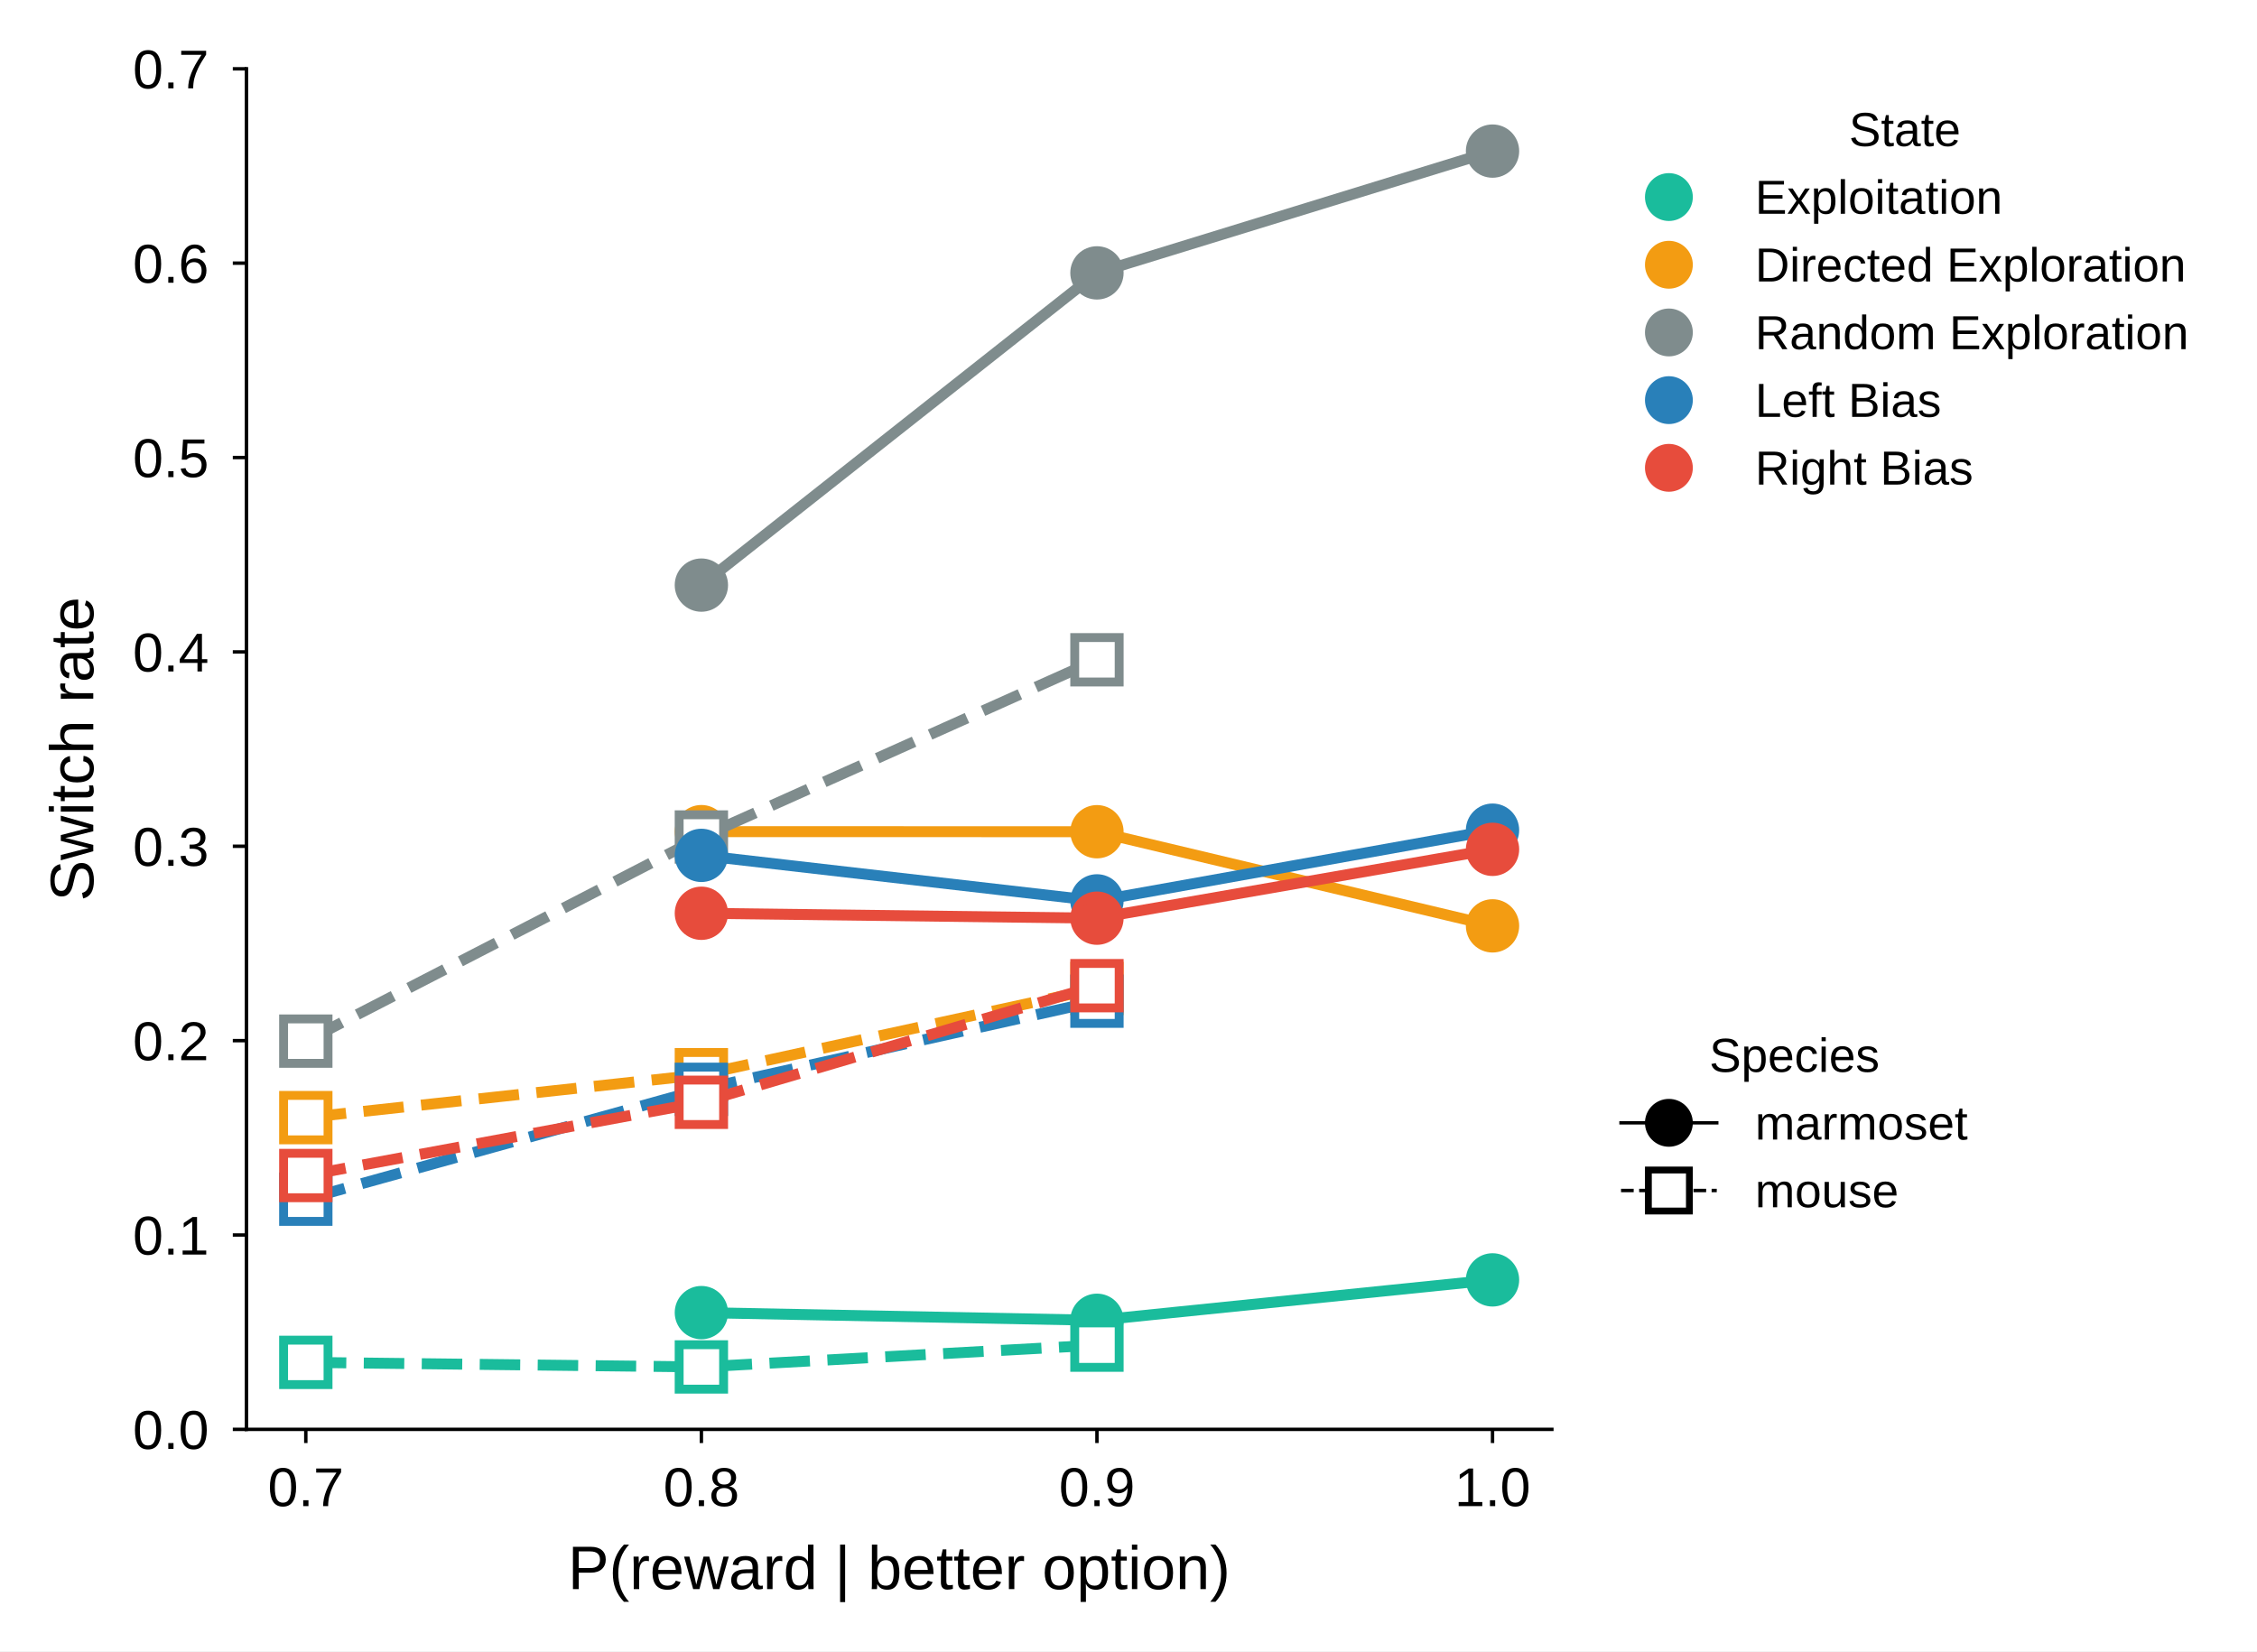
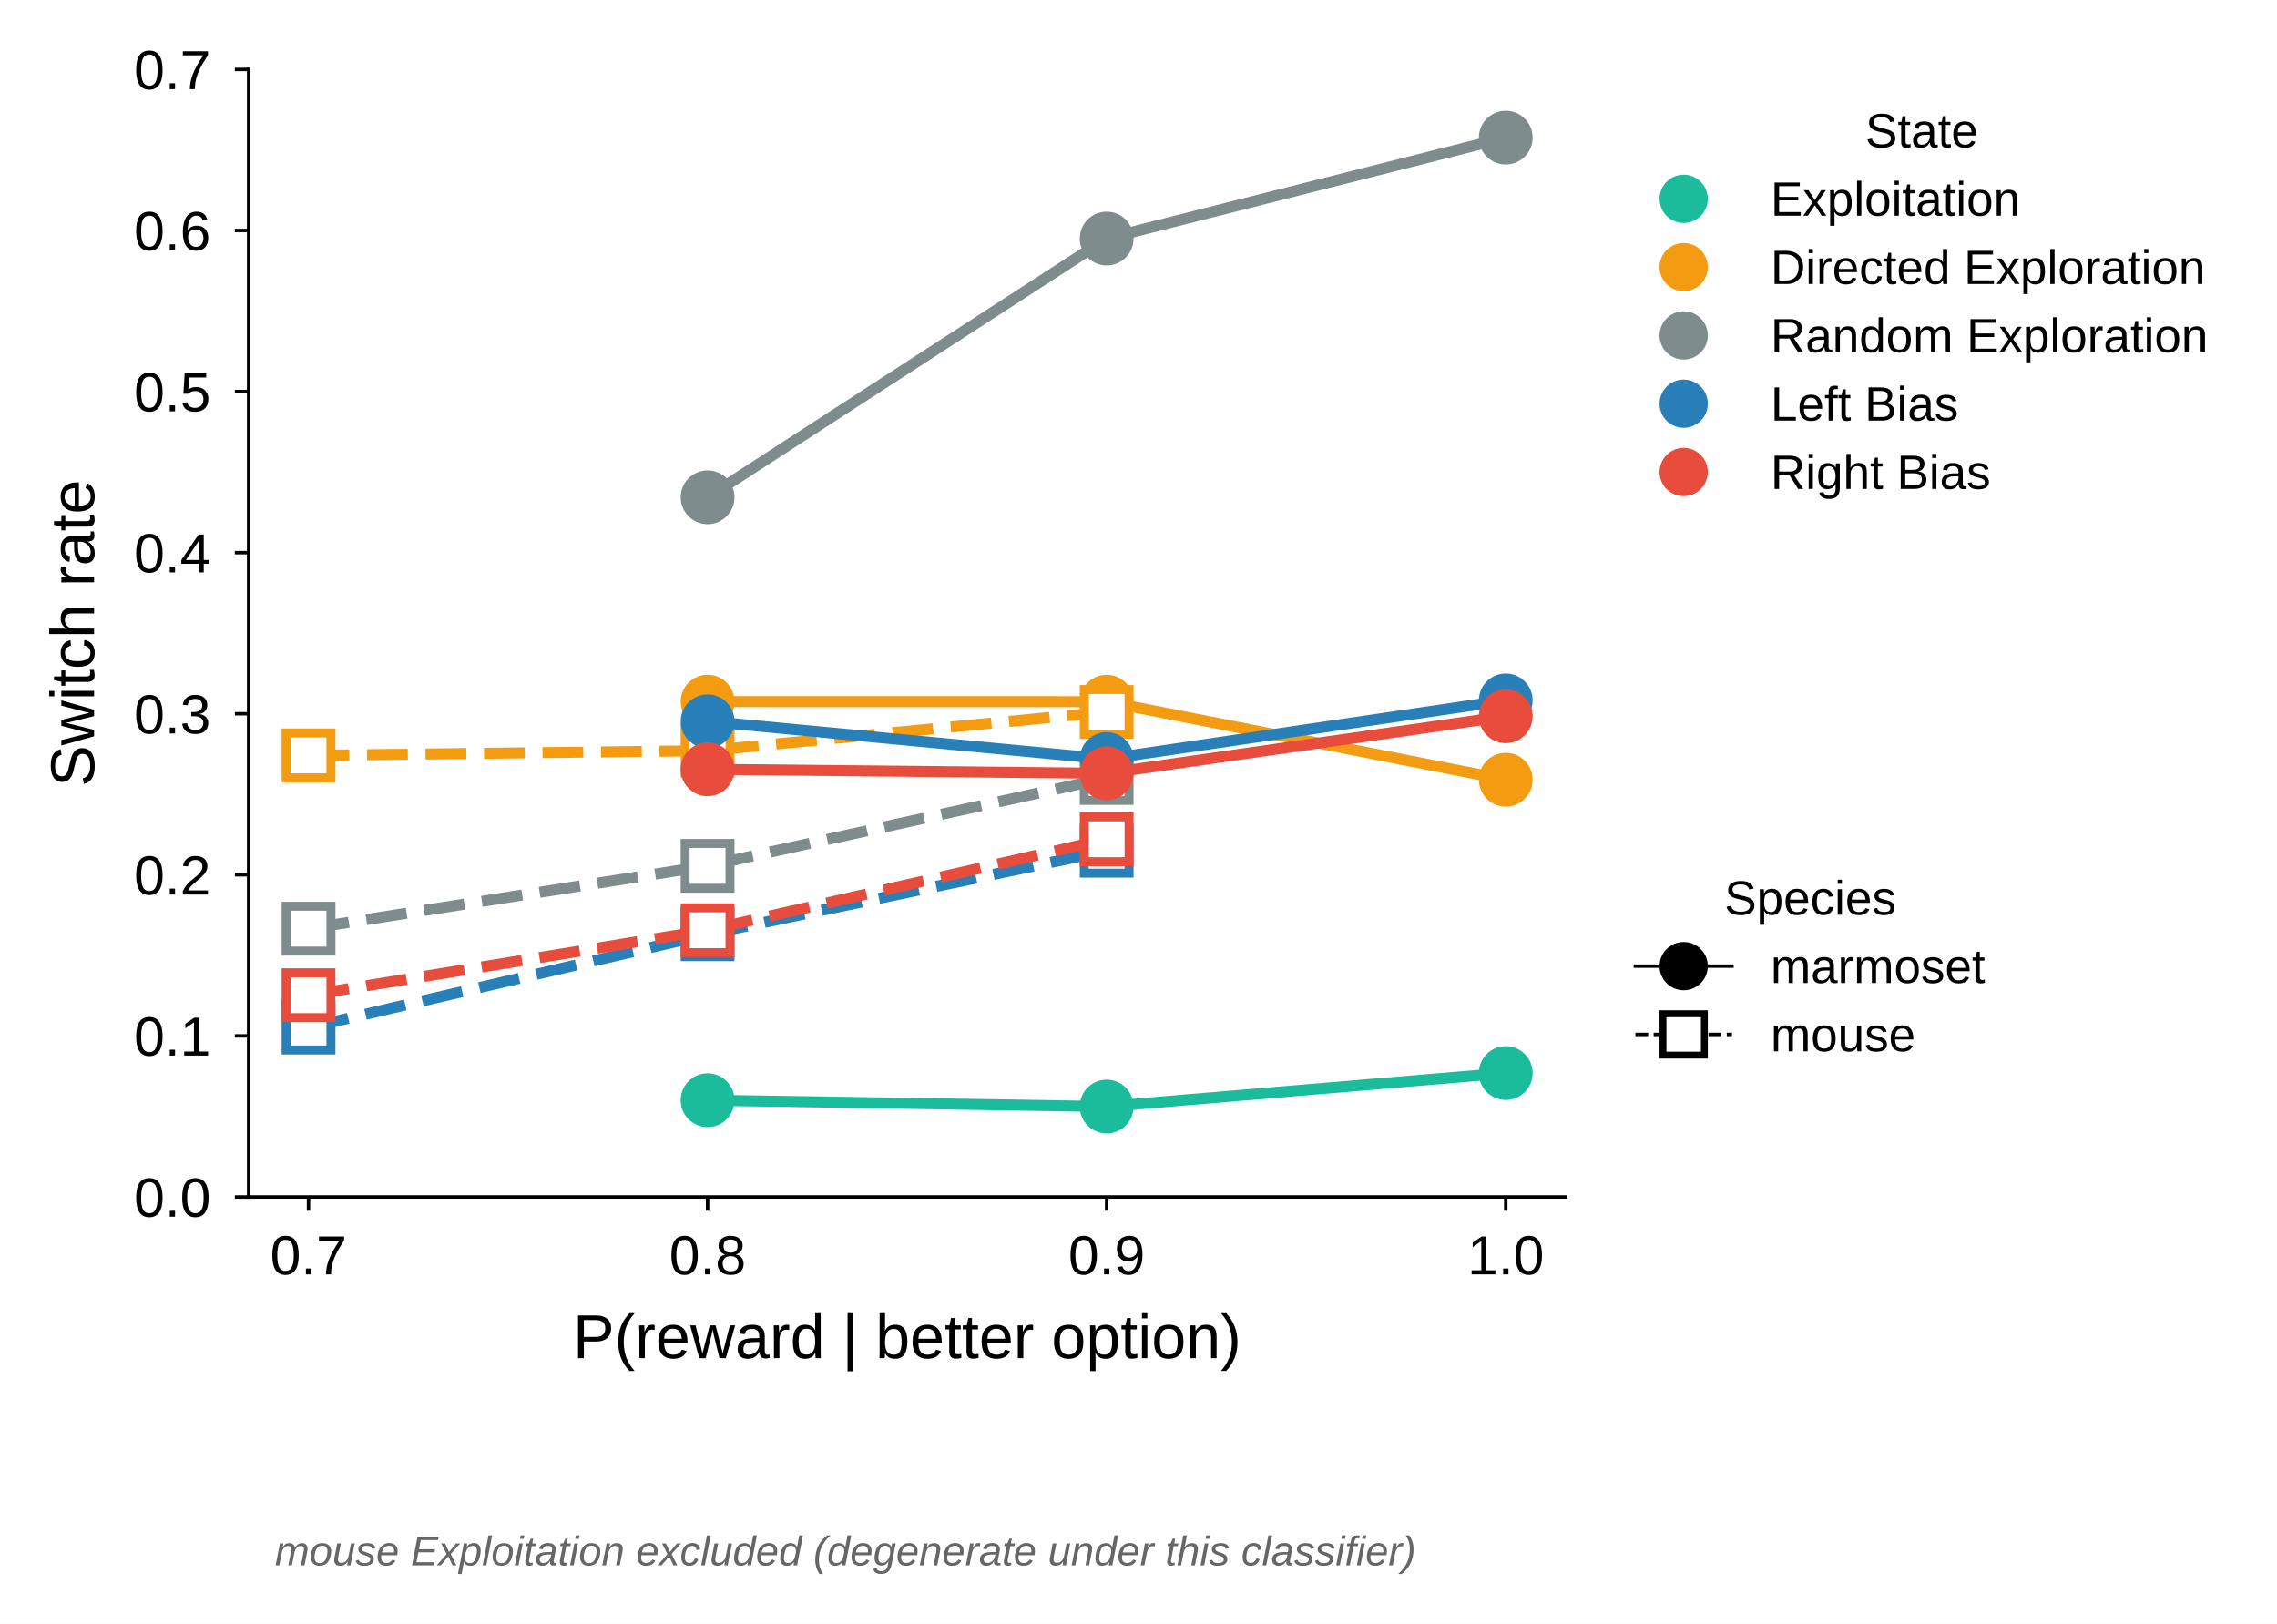
- <svg xmlns="http://www.w3.org/2000/svg" xmlns:xlink="http://www.w3.org/1999/xlink" width="330.122pt" height="241.544pt" viewBox="0 0 330.122 241.544" version="1.1">
+ <svg xmlns="http://www.w3.org/2000/svg" xmlns:xlink="http://www.w3.org/1999/xlink" width="330.122pt" height="235.401pt" viewBox="0 0 330.122 235.401" version="1.1">
  <defs>
    <style type="text/css">*{stroke-linejoin: round; stroke-linecap: butt}</style>
  </defs>
  <g id="figure_1">
    <g id="patch_1">
-       <path d="M 0 241.544  L 330.122 241.544  L 330.122 0  L 0 0  z " style="fill: #ffffff" />
+       <path d="M 0 235.401  L 330.122 235.401  L 330.122 0  L 0 0  z " style="fill: #ffffff" />
    </g>
    <g id="axes_1">
      <g id="patch_2">
-         <path d="M 36.051 209.082  L 226.984 209.082  L 226.984 10.063  L 36.051 10.063  z " style="fill: #ffffff" />
+         <path d="M 36.051 173.531  L 226.984 173.531  L 226.984 10.063  L 36.051 10.063  z " style="fill: #ffffff" />
      </g>
      <g id="matplotlib.axis_1">
        <g id="xtick_1">
          <g id="line2d_1">
            <defs>
-               <path id="m3cf1f646ab" d="M 0 0  L 0 2  " style="stroke: #000000; stroke-width: 0.5" />
+               <path id="m7b7a04a8d4" d="M 0 0  L 0 2  " style="stroke: #000000; stroke-width: 0.5" />
            </defs>
            <g>
-               <use xlink:href="#m3cf1f646ab" x="44.73" y="209.082" style="stroke: #000000; stroke-width: 0.5" />
+               <use xlink:href="#m7b7a04a8d4" x="44.73" y="173.531" style="stroke: #000000; stroke-width: 0.5" />
            </g>
          </g>
          <g id="text_1">
-             <text style="font-size: 8px; font-family: 'Arial'; text-anchor: middle" x="44.73" y="220.308" transform="rotate(-0 44.72955 220.3081)">0.7</text>
+             <text style="font-size: 8px; font-family: 'Arial'; text-anchor: middle" x="44.73" y="184.757" transform="rotate(-0 44.72955 184.7568)">0.7</text>
          </g>
        </g>
        <g id="xtick_2">
          <g id="line2d_2">
            <g>
-               <use xlink:href="#m3cf1f646ab" x="102.588" y="209.082" style="stroke: #000000; stroke-width: 0.5" />
+               <use xlink:href="#m7b7a04a8d4" x="102.588" y="173.531" style="stroke: #000000; stroke-width: 0.5" />
            </g>
          </g>
          <g id="text_2">
-             <text style="font-size: 8px; font-family: 'Arial'; text-anchor: middle" x="102.588" y="220.308" transform="rotate(-0 102.588 220.3081)">0.8</text>
+             <text style="font-size: 8px; font-family: 'Arial'; text-anchor: middle" x="102.588" y="184.757" transform="rotate(-0 102.588 184.7568)">0.8</text>
          </g>
        </g>
        <g id="xtick_3">
          <g id="line2d_3">
            <g>
-               <use xlink:href="#m3cf1f646ab" x="160.446" y="209.082" style="stroke: #000000; stroke-width: 0.5" />
+               <use xlink:href="#m7b7a04a8d4" x="160.446" y="173.531" style="stroke: #000000; stroke-width: 0.5" />
            </g>
          </g>
          <g id="text_3">
-             <text style="font-size: 8px; font-family: 'Arial'; text-anchor: middle" x="160.446" y="220.308" transform="rotate(-0 160.4464 220.3081)">0.9</text>
+             <text style="font-size: 8px; font-family: 'Arial'; text-anchor: middle" x="160.446" y="184.757" transform="rotate(-0 160.4464 184.7568)">0.9</text>
          </g>
        </g>
        <g id="xtick_4">
          <g id="line2d_4">
            <g>
-               <use xlink:href="#m3cf1f646ab" x="218.305" y="209.082" style="stroke: #000000; stroke-width: 0.5" />
+               <use xlink:href="#m7b7a04a8d4" x="218.305" y="173.531" style="stroke: #000000; stroke-width: 0.5" />
            </g>
          </g>
          <g id="text_4">
-             <text style="font-size: 8px; font-family: 'Arial'; text-anchor: middle" x="218.305" y="220.308" transform="rotate(-0 218.3048 220.3081)">1.0</text>
+             <text style="font-size: 8px; font-family: 'Arial'; text-anchor: middle" x="218.305" y="184.757" transform="rotate(-0 218.3048 184.7568)">1.0</text>
          </g>
        </g>
        <g id="text_5">
-           <text style="font-size: 9px; font-family: 'Arial'; text-anchor: middle" x="131.517" y="232.45" transform="rotate(-0 131.5172 232.4498)">P(reward | better option)</text>
+           <text style="font-size: 9px; font-family: 'Arial'; text-anchor: middle" x="131.517" y="196.899" transform="rotate(-0 131.5172 196.8985)">P(reward | better option)</text>
        </g>
      </g>
      <g id="matplotlib.axis_2">
        <g id="ytick_1">
          <g id="line2d_5">
            <defs>
-               <path id="m95fa594041" d="M 0 0  L -2 0  " style="stroke: #000000; stroke-width: 0.5" />
+               <path id="me639c3b22a" d="M 0 0  L -2 0  " style="stroke: #000000; stroke-width: 0.5" />
            </defs>
            <g>
-               <use xlink:href="#m95fa594041" x="36.051" y="209.082" style="stroke: #000000; stroke-width: 0.5" />
+               <use xlink:href="#me639c3b22a" x="36.051" y="173.531" style="stroke: #000000; stroke-width: 0.5" />
            </g>
          </g>
          <g id="text_6">
-             <text style="font-size: 8px; font-family: 'Arial'; text-anchor: end" x="30.551" y="211.945" transform="rotate(-0 30.55078 211.945)">0.0</text>
+             <text style="font-size: 8px; font-family: 'Arial'; text-anchor: end" x="30.551" y="176.394" transform="rotate(-0 30.55078 176.3937)">0.0</text>
          </g>
        </g>
        <g id="ytick_2">
          <g id="line2d_6">
            <g>
-               <use xlink:href="#m95fa594041" x="36.051" y="180.651" style="stroke: #000000; stroke-width: 0.5" />
+               <use xlink:href="#me639c3b22a" x="36.051" y="150.178" style="stroke: #000000; stroke-width: 0.5" />
            </g>
          </g>
          <g id="text_7">
-             <text style="font-size: 8px; font-family: 'Arial'; text-anchor: end" x="30.551" y="183.514" transform="rotate(-0 30.55078 183.5137)">0.1</text>
+             <text style="font-size: 8px; font-family: 'Arial'; text-anchor: end" x="30.551" y="153.041" transform="rotate(-0 30.55078 153.0412)">0.1</text>
          </g>
        </g>
        <g id="ytick_3">
          <g id="line2d_7">
            <g>
-               <use xlink:href="#m95fa594041" x="36.051" y="152.219" style="stroke: #000000; stroke-width: 0.5" />
+               <use xlink:href="#me639c3b22a" x="36.051" y="126.826" style="stroke: #000000; stroke-width: 0.5" />
            </g>
          </g>
          <g id="text_8">
-             <text style="font-size: 8px; font-family: 'Arial'; text-anchor: end" x="30.551" y="155.083" transform="rotate(-0 30.55078 155.0825)">0.2</text>
+             <text style="font-size: 8px; font-family: 'Arial'; text-anchor: end" x="30.551" y="129.689" transform="rotate(-0 30.55078 129.6887)">0.2</text>
          </g>
        </g>
        <g id="ytick_4">
          <g id="line2d_8">
            <g>
-               <use xlink:href="#m95fa594041" x="36.051" y="123.788" style="stroke: #000000; stroke-width: 0.5" />
+               <use xlink:href="#me639c3b22a" x="36.051" y="103.473" style="stroke: #000000; stroke-width: 0.5" />
            </g>
          </g>
          <g id="text_9">
-             <text style="font-size: 8px; font-family: 'Arial'; text-anchor: end" x="30.551" y="126.651" transform="rotate(-0 30.55078 126.6513)">0.3</text>
+             <text style="font-size: 8px; font-family: 'Arial'; text-anchor: end" x="30.551" y="106.336" transform="rotate(-0 30.55078 106.3362)">0.3</text>
          </g>
        </g>
        <g id="ytick_5">
          <g id="line2d_9">
            <g>
-               <use xlink:href="#m95fa594041" x="36.051" y="95.357" style="stroke: #000000; stroke-width: 0.5" />
+               <use xlink:href="#me639c3b22a" x="36.051" y="80.121" style="stroke: #000000; stroke-width: 0.5" />
            </g>
          </g>
          <g id="text_10">
-             <text style="font-size: 8px; font-family: 'Arial'; text-anchor: end" x="30.551" y="98.22" transform="rotate(-0 30.55078 98.22)">0.4</text>
+             <text style="font-size: 8px; font-family: 'Arial'; text-anchor: end" x="30.551" y="82.984" transform="rotate(-0 30.55078 82.98373)">0.4</text>
          </g>
        </g>
        <g id="ytick_6">
          <g id="line2d_10">
            <g>
-               <use xlink:href="#m95fa594041" x="36.051" y="66.926" style="stroke: #000000; stroke-width: 0.5" />
+               <use xlink:href="#me639c3b22a" x="36.051" y="56.768" style="stroke: #000000; stroke-width: 0.5" />
            </g>
          </g>
          <g id="text_11">
-             <text style="font-size: 8px; font-family: 'Arial'; text-anchor: end" x="30.551" y="69.789" transform="rotate(-0 30.55078 69.78875)">0.5</text>
+             <text style="font-size: 8px; font-family: 'Arial'; text-anchor: end" x="30.551" y="59.631" transform="rotate(-0 30.55078 59.63124)">0.5</text>
          </g>
        </g>
        <g id="ytick_7">
          <g id="line2d_11">
            <g>
-               <use xlink:href="#m95fa594041" x="36.051" y="38.494" style="stroke: #000000; stroke-width: 0.5" />
+               <use xlink:href="#me639c3b22a" x="36.051" y="33.416" style="stroke: #000000; stroke-width: 0.5" />
            </g>
          </g>
          <g id="text_12">
-             <text style="font-size: 8px; font-family: 'Arial'; text-anchor: end" x="30.551" y="41.358" transform="rotate(-0 30.55078 41.3575)">0.6</text>
+             <text style="font-size: 8px; font-family: 'Arial'; text-anchor: end" x="30.551" y="36.279" transform="rotate(-0 30.55078 36.27874)">0.6</text>
          </g>
        </g>
        <g id="ytick_8">
          <g id="line2d_12">
            <g>
-               <use xlink:href="#m95fa594041" x="36.051" y="10.063" style="stroke: #000000; stroke-width: 0.5" />
+               <use xlink:href="#me639c3b22a" x="36.051" y="10.063" style="stroke: #000000; stroke-width: 0.5" />
            </g>
          </g>
          <g id="text_13">
            <text style="font-size: 8px; font-family: 'Arial'; text-anchor: end" x="30.551" y="12.926" transform="rotate(-0 30.55078 12.92625)">0.7</text>
          </g>
        </g>
        <g id="text_14">
-           <text style="font-size: 9px; font-family: 'Arial'; text-anchor: middle" x="13.642" y="109.573" transform="rotate(-90 13.64203 109.5725)">Switch rate</text>
+           <text style="font-size: 9px; font-family: 'Arial'; text-anchor: middle" x="13.642" y="91.797" transform="rotate(-90 13.64203 91.79685)">Switch rate</text>
        </g>
      </g>
      <g id="patch_3">
-         <path d="M 36.051 209.082  L 36.051 10.063  " style="fill: none; stroke: #000000; stroke-width: 0.5; stroke-linejoin: miter; stroke-linecap: square" />
+         <path d="M 36.051 173.531  L 36.051 10.063  " style="fill: none; stroke: #000000; stroke-width: 0.5; stroke-linejoin: miter; stroke-linecap: square" />
      </g>
      <g id="patch_4">
-         <path d="M 36.051 209.082  L 226.984 209.082  " style="fill: none; stroke: #000000; stroke-width: 0.5; stroke-linejoin: miter; stroke-linecap: square" />
+         <path d="M 36.051 173.531  L 226.984 173.531  " style="fill: none; stroke: #000000; stroke-width: 0.5; stroke-linejoin: miter; stroke-linecap: square" />
+       </g>
+       <g id="text_15">
+         <text style="font-style: italic; font-size: 6px; font-family: 'Arial'; text-anchor: start; fill: #666666" x="39.869" y="226.939" transform="rotate(-0 39.86944 226.9386)">mouse Exploitation excluded (degenerate under this classifier)</text>
      </g>
      <g id="line2d_13">
-         <path d="M 102.588 192.004  L 160.446 193.127  L 218.305 187.217  " clip-path="url(#p0e032b29bf)" style="fill: none; stroke: #1abc9c; stroke-width: 1.6; stroke-linecap: square" />
-         <defs>
-           <path id="m1b1aa2a35a" d="M 0 3.25  C 0.862 3.25 1.689 2.908 2.298 2.298  C 2.908 1.689 3.25 0.862 3.25 0  C 3.25 -0.862 2.908 -1.689 2.298 -2.298  C 1.689 -2.908 0.862 -3.25 0 -3.25  C -0.862 -3.25 -1.689 -2.908 -2.298 -2.298  C -2.908 -1.689 -3.25 -0.862 -3.25 0  C -3.25 0.862 -2.908 1.689 -2.298 2.298  C -1.689 2.908 -0.862 3.25 0 3.25  z " style="stroke: #1abc9c; stroke-width: 1.3" />
-         </defs>
-         <g clip-path="url(#p0e032b29bf)">
-           <use xlink:href="#m1b1aa2a35a" x="102.588" y="192.004" style="fill: #1abc9c; stroke: #1abc9c; stroke-width: 1.3" />
-           <use xlink:href="#m1b1aa2a35a" x="160.446" y="193.127" style="fill: #1abc9c; stroke: #1abc9c; stroke-width: 1.3" />
-           <use xlink:href="#m1b1aa2a35a" x="218.305" y="187.217" style="fill: #1abc9c; stroke: #1abc9c; stroke-width: 1.3" />
+         <path d="M 102.588 159.504  L 160.446 160.426  L 218.305 155.571  " clip-path="url(#p02886e6239)" style="fill: none; stroke: #1abc9c; stroke-width: 1.6; stroke-linecap: square" />
+         <defs>
+           <path id="mbe6e2f73cc" d="M 0 3.25  C 0.862 3.25 1.689 2.908 2.298 2.298  C 2.908 1.689 3.25 0.862 3.25 0  C 3.25 -0.862 2.908 -1.689 2.298 -2.298  C 1.689 -2.908 0.862 -3.25 0 -3.25  C -0.862 -3.25 -1.689 -2.908 -2.298 -2.298  C -2.908 -1.689 -3.25 -0.862 -3.25 0  C -3.25 0.862 -2.908 1.689 -2.298 2.298  C -1.689 2.908 -0.862 3.25 0 3.25  z " style="stroke: #1abc9c; stroke-width: 1.3" />
+         </defs>
+         <g clip-path="url(#p02886e6239)">
+           <use xlink:href="#mbe6e2f73cc" x="102.588" y="159.504" style="fill: #1abc9c; stroke: #1abc9c; stroke-width: 1.3" />
+           <use xlink:href="#mbe6e2f73cc" x="160.446" y="160.426" style="fill: #1abc9c; stroke: #1abc9c; stroke-width: 1.3" />
+           <use xlink:href="#mbe6e2f73cc" x="218.305" y="155.571" style="fill: #1abc9c; stroke: #1abc9c; stroke-width: 1.3" />
        </g>
      </g>
      <g id="line2d_14">
-         <path d="M 44.73 199.284  L 102.588 199.95  L 160.446 196.762  " clip-path="url(#p0e032b29bf)" style="fill: none; stroke-dasharray: 5.92,2.56; stroke-dashoffset: 0; stroke: #1abc9c; stroke-width: 1.6" />
-         <defs>
-           <path id="mcd39d51c5b" d="M -3.25 3.25  L 3.25 3.25  L 3.25 -3.25  L -3.25 -3.25  z " style="stroke: #1abc9c; stroke-width: 1.3; stroke-linejoin: miter" />
-         </defs>
-         <g clip-path="url(#p0e032b29bf)">
-           <use xlink:href="#mcd39d51c5b" x="44.73" y="199.284" style="fill: #ffffff; stroke: #1abc9c; stroke-width: 1.3; stroke-linejoin: miter" />
-           <use xlink:href="#mcd39d51c5b" x="102.588" y="199.95" style="fill: #ffffff; stroke: #1abc9c; stroke-width: 1.3; stroke-linejoin: miter" />
-           <use xlink:href="#mcd39d51c5b" x="160.446" y="196.762" style="fill: #ffffff; stroke: #1abc9c; stroke-width: 1.3; stroke-linejoin: miter" />
+         <path d="M 102.588 101.717  L 160.446 101.726  L 218.305 113.038  " clip-path="url(#p02886e6239)" style="fill: none; stroke: #f39c12; stroke-width: 1.6; stroke-linecap: square" />
+         <defs>
+           <path id="m64d2a06048" d="M 0 3.25  C 0.862 3.25 1.689 2.908 2.298 2.298  C 2.908 1.689 3.25 0.862 3.25 0  C 3.25 -0.862 2.908 -1.689 2.298 -2.298  C 1.689 -2.908 0.862 -3.25 0 -3.25  C -0.862 -3.25 -1.689 -2.908 -2.298 -2.298  C -2.908 -1.689 -3.25 -0.862 -3.25 0  C -3.25 0.862 -2.908 1.689 -2.298 2.298  C -1.689 2.908 -0.862 3.25 0 3.25  z " style="stroke: #f39c12; stroke-width: 1.3" />
+         </defs>
+         <g clip-path="url(#p02886e6239)">
+           <use xlink:href="#m64d2a06048" x="102.588" y="101.717" style="fill: #f39c12; stroke: #f39c12; stroke-width: 1.3" />
+           <use xlink:href="#m64d2a06048" x="160.446" y="101.726" style="fill: #f39c12; stroke: #f39c12; stroke-width: 1.3" />
+           <use xlink:href="#m64d2a06048" x="218.305" y="113.038" style="fill: #f39c12; stroke: #f39c12; stroke-width: 1.3" />
        </g>
      </g>
      <g id="line2d_15">
-         <path d="M 102.588 121.65  L 160.446 121.661  L 218.305 135.433  " clip-path="url(#p0e032b29bf)" style="fill: none; stroke: #f39c12; stroke-width: 1.6; stroke-linecap: square" />
-         <defs>
-           <path id="mecc94b6cb2" d="M 0 3.25  C 0.862 3.25 1.689 2.908 2.298 2.298  C 2.908 1.689 3.25 0.862 3.25 0  C 3.25 -0.862 2.908 -1.689 2.298 -2.298  C 1.689 -2.908 0.862 -3.25 0 -3.25  C -0.862 -3.25 -1.689 -2.908 -2.298 -2.298  C -2.908 -1.689 -3.25 -0.862 -3.25 0  C -3.25 0.862 -2.908 1.689 -2.298 2.298  C -1.689 2.908 -0.862 3.25 0 3.25  z " style="stroke: #f39c12; stroke-width: 1.3" />
-         </defs>
-         <g clip-path="url(#p0e032b29bf)">
-           <use xlink:href="#mecc94b6cb2" x="102.588" y="121.65" style="fill: #f39c12; stroke: #f39c12; stroke-width: 1.3" />
-           <use xlink:href="#mecc94b6cb2" x="160.446" y="121.661" style="fill: #f39c12; stroke: #f39c12; stroke-width: 1.3" />
-           <use xlink:href="#mecc94b6cb2" x="218.305" y="135.433" style="fill: #f39c12; stroke: #f39c12; stroke-width: 1.3" />
+         <path d="M 44.73 109.517  L 102.588 108.826  L 160.446 103.21  " clip-path="url(#p02886e6239)" style="fill: none; stroke-dasharray: 5.92,2.56; stroke-dashoffset: 0; stroke: #f39c12; stroke-width: 1.6" />
+         <defs>
+           <path id="m06cd4fc334" d="M -3.25 3.25  L 3.25 3.25  L 3.25 -3.25  L -3.25 -3.25  z " style="stroke: #f39c12; stroke-width: 1.3; stroke-linejoin: miter" />
+         </defs>
+         <g clip-path="url(#p02886e6239)">
+           <use xlink:href="#m06cd4fc334" x="44.73" y="109.517" style="fill: #ffffff; stroke: #f39c12; stroke-width: 1.3; stroke-linejoin: miter" />
+           <use xlink:href="#m06cd4fc334" x="102.588" y="108.826" style="fill: #ffffff; stroke: #f39c12; stroke-width: 1.3; stroke-linejoin: miter" />
+           <use xlink:href="#m06cd4fc334" x="160.446" y="103.21" style="fill: #ffffff; stroke: #f39c12; stroke-width: 1.3; stroke-linejoin: miter" />
        </g>
      </g>
      <g id="line2d_16">
-         <path d="M 44.73 163.482  L 102.588 157.205  L 160.446 144.59  " clip-path="url(#p0e032b29bf)" style="fill: none; stroke-dasharray: 5.92,2.56; stroke-dashoffset: 0; stroke: #f39c12; stroke-width: 1.6" />
-         <defs>
-           <path id="m69b9d7ed98" d="M -3.25 3.25  L 3.25 3.25  L 3.25 -3.25  L -3.25 -3.25  z " style="stroke: #f39c12; stroke-width: 1.3; stroke-linejoin: miter" />
-         </defs>
-         <g clip-path="url(#p0e032b29bf)">
-           <use xlink:href="#m69b9d7ed98" x="44.73" y="163.482" style="fill: #ffffff; stroke: #f39c12; stroke-width: 1.3; stroke-linejoin: miter" />
-           <use xlink:href="#m69b9d7ed98" x="102.588" y="157.205" style="fill: #ffffff; stroke: #f39c12; stroke-width: 1.3; stroke-linejoin: miter" />
-           <use xlink:href="#m69b9d7ed98" x="160.446" y="144.59" style="fill: #ffffff; stroke: #f39c12; stroke-width: 1.3; stroke-linejoin: miter" />
+         <path d="M 102.588 72.096  L 160.446 34.583  L 218.305 19.951  " clip-path="url(#p02886e6239)" style="fill: none; stroke: #7f8c8d; stroke-width: 1.6; stroke-linecap: square" />
+         <defs>
+           <path id="m99a4572c8d" d="M 0 3.25  C 0.862 3.25 1.689 2.908 2.298 2.298  C 2.908 1.689 3.25 0.862 3.25 0  C 3.25 -0.862 2.908 -1.689 2.298 -2.298  C 1.689 -2.908 0.862 -3.25 0 -3.25  C -0.862 -3.25 -1.689 -2.908 -2.298 -2.298  C -2.908 -1.689 -3.25 -0.862 -3.25 0  C -3.25 0.862 -2.908 1.689 -2.298 2.298  C -1.689 2.908 -0.862 3.25 0 3.25  z " style="stroke: #7f8c8d; stroke-width: 1.3" />
+         </defs>
+         <g clip-path="url(#p02886e6239)">
+           <use xlink:href="#m99a4572c8d" x="102.588" y="72.096" style="fill: #7f8c8d; stroke: #7f8c8d; stroke-width: 1.3" />
+           <use xlink:href="#m99a4572c8d" x="160.446" y="34.583" style="fill: #7f8c8d; stroke: #7f8c8d; stroke-width: 1.3" />
+           <use xlink:href="#m99a4572c8d" x="218.305" y="19.951" style="fill: #7f8c8d; stroke: #7f8c8d; stroke-width: 1.3" />
        </g>
      </g>
      <g id="line2d_17">
-         <path d="M 102.588 85.587  L 160.446 39.916  L 218.305 22.102  " clip-path="url(#p0e032b29bf)" style="fill: none; stroke: #7f8c8d; stroke-width: 1.6; stroke-linecap: square" />
-         <defs>
-           <path id="m8af2adf2af" d="M 0 3.25  C 0.862 3.25 1.689 2.908 2.298 2.298  C 2.908 1.689 3.25 0.862 3.25 0  C 3.25 -0.862 2.908 -1.689 2.298 -2.298  C 1.689 -2.908 0.862 -3.25 0 -3.25  C -0.862 -3.25 -1.689 -2.908 -2.298 -2.298  C -2.908 -1.689 -3.25 -0.862 -3.25 0  C -3.25 0.862 -2.908 1.689 -2.298 2.298  C -1.689 2.908 -0.862 3.25 0 3.25  z " style="stroke: #7f8c8d; stroke-width: 1.3" />
-         </defs>
-         <g clip-path="url(#p0e032b29bf)">
-           <use xlink:href="#m8af2adf2af" x="102.588" y="85.587" style="fill: #7f8c8d; stroke: #7f8c8d; stroke-width: 1.3" />
-           <use xlink:href="#m8af2adf2af" x="160.446" y="39.916" style="fill: #7f8c8d; stroke: #7f8c8d; stroke-width: 1.3" />
-           <use xlink:href="#m8af2adf2af" x="218.305" y="22.102" style="fill: #7f8c8d; stroke: #7f8c8d; stroke-width: 1.3" />
+         <path d="M 44.73 134.637  L 102.588 125.529  L 160.446 112.786  " clip-path="url(#p02886e6239)" style="fill: none; stroke-dasharray: 5.92,2.56; stroke-dashoffset: 0; stroke: #7f8c8d; stroke-width: 1.6" />
+         <defs>
+           <path id="mdd484d1cb3" d="M -3.25 3.25  L 3.25 3.25  L 3.25 -3.25  L -3.25 -3.25  z " style="stroke: #7f8c8d; stroke-width: 1.3; stroke-linejoin: miter" />
+         </defs>
+         <g clip-path="url(#p02886e6239)">
+           <use xlink:href="#mdd484d1cb3" x="44.73" y="134.637" style="fill: #ffffff; stroke: #7f8c8d; stroke-width: 1.3; stroke-linejoin: miter" />
+           <use xlink:href="#mdd484d1cb3" x="102.588" y="125.529" style="fill: #ffffff; stroke: #7f8c8d; stroke-width: 1.3; stroke-linejoin: miter" />
+           <use xlink:href="#mdd484d1cb3" x="160.446" y="112.786" style="fill: #ffffff; stroke: #7f8c8d; stroke-width: 1.3; stroke-linejoin: miter" />
        </g>
      </g>
      <g id="line2d_18">
-         <path d="M 44.73 152.293  L 102.588 122.434  L 160.446 96.511  " clip-path="url(#p0e032b29bf)" style="fill: none; stroke-dasharray: 5.92,2.56; stroke-dashoffset: 0; stroke: #7f8c8d; stroke-width: 1.6" />
-         <defs>
-           <path id="m727cd62edf" d="M -3.25 3.25  L 3.25 3.25  L 3.25 -3.25  L -3.25 -3.25  z " style="stroke: #7f8c8d; stroke-width: 1.3; stroke-linejoin: miter" />
-         </defs>
-         <g clip-path="url(#p0e032b29bf)">
-           <use xlink:href="#m727cd62edf" x="44.73" y="152.293" style="fill: #ffffff; stroke: #7f8c8d; stroke-width: 1.3; stroke-linejoin: miter" />
-           <use xlink:href="#m727cd62edf" x="102.588" y="122.434" style="fill: #ffffff; stroke: #7f8c8d; stroke-width: 1.3; stroke-linejoin: miter" />
-           <use xlink:href="#m727cd62edf" x="160.446" y="96.511" style="fill: #ffffff; stroke: #7f8c8d; stroke-width: 1.3; stroke-linejoin: miter" />
+         <path d="M 102.588 104.569  L 160.446 110.036  L 218.305 101.54  " clip-path="url(#p02886e6239)" style="fill: none; stroke: #2980b9; stroke-width: 1.6; stroke-linecap: square" />
+         <defs>
+           <path id="m36a14df0dc" d="M 0 3.25  C 0.862 3.25 1.689 2.908 2.298 2.298  C 2.908 1.689 3.25 0.862 3.25 0  C 3.25 -0.862 2.908 -1.689 2.298 -2.298  C 1.689 -2.908 0.862 -3.25 0 -3.25  C -0.862 -3.25 -1.689 -2.908 -2.298 -2.298  C -2.908 -1.689 -3.25 -0.862 -3.25 0  C -3.25 0.862 -2.908 1.689 -2.298 2.298  C -1.689 2.908 -0.862 3.25 0 3.25  z " style="stroke: #2980b9; stroke-width: 1.3" />
+         </defs>
+         <g clip-path="url(#p02886e6239)">
+           <use xlink:href="#m36a14df0dc" x="102.588" y="104.569" style="fill: #2980b9; stroke: #2980b9; stroke-width: 1.3" />
+           <use xlink:href="#m36a14df0dc" x="160.446" y="110.036" style="fill: #2980b9; stroke: #2980b9; stroke-width: 1.3" />
+           <use xlink:href="#m36a14df0dc" x="218.305" y="101.54" style="fill: #2980b9; stroke: #2980b9; stroke-width: 1.3" />
        </g>
      </g>
      <g id="line2d_19">
-         <path d="M 102.588 125.122  L 160.446 131.778  L 218.305 121.435  " clip-path="url(#p0e032b29bf)" style="fill: none; stroke: #2980b9; stroke-width: 1.6; stroke-linecap: square" />
-         <defs>
-           <path id="m6d2d206138" d="M 0 3.25  C 0.862 3.25 1.689 2.908 2.298 2.298  C 2.908 1.689 3.25 0.862 3.25 0  C 3.25 -0.862 2.908 -1.689 2.298 -2.298  C 1.689 -2.908 0.862 -3.25 0 -3.25  C -0.862 -3.25 -1.689 -2.908 -2.298 -2.298  C -2.908 -1.689 -3.25 -0.862 -3.25 0  C -3.25 0.862 -2.908 1.689 -2.298 2.298  C -1.689 2.908 -0.862 3.25 0 3.25  z " style="stroke: #2980b9; stroke-width: 1.3" />
-         </defs>
-         <g clip-path="url(#p0e032b29bf)">
-           <use xlink:href="#m6d2d206138" x="102.588" y="125.122" style="fill: #2980b9; stroke: #2980b9; stroke-width: 1.3" />
-           <use xlink:href="#m6d2d206138" x="160.446" y="131.778" style="fill: #2980b9; stroke: #2980b9; stroke-width: 1.3" />
-           <use xlink:href="#m6d2d206138" x="218.305" y="121.435" style="fill: #2980b9; stroke: #2980b9; stroke-width: 1.3" />
+         <path d="M 44.73 148.978  L 102.588 135.443  L 160.446 123.336  " clip-path="url(#p02886e6239)" style="fill: none; stroke-dasharray: 5.92,2.56; stroke-dashoffset: 0; stroke: #2980b9; stroke-width: 1.6" />
+         <defs>
+           <path id="m03b3dfeaa6" d="M -3.25 3.25  L 3.25 3.25  L 3.25 -3.25  L -3.25 -3.25  z " style="stroke: #2980b9; stroke-width: 1.3; stroke-linejoin: miter" />
+         </defs>
+         <g clip-path="url(#p02886e6239)">
+           <use xlink:href="#m03b3dfeaa6" x="44.73" y="148.978" style="fill: #ffffff; stroke: #2980b9; stroke-width: 1.3; stroke-linejoin: miter" />
+           <use xlink:href="#m03b3dfeaa6" x="102.588" y="135.443" style="fill: #ffffff; stroke: #2980b9; stroke-width: 1.3; stroke-linejoin: miter" />
+           <use xlink:href="#m03b3dfeaa6" x="160.446" y="123.336" style="fill: #ffffff; stroke: #2980b9; stroke-width: 1.3; stroke-linejoin: miter" />
        </g>
      </g>
      <g id="line2d_20">
-         <path d="M 44.73 175.41  L 102.588 159.344  L 160.446 146.448  " clip-path="url(#p0e032b29bf)" style="fill: none; stroke-dasharray: 5.92,2.56; stroke-dashoffset: 0; stroke: #2980b9; stroke-width: 1.6" />
-         <defs>
-           <path id="m4f09e873e2" d="M -3.25 3.25  L 3.25 3.25  L 3.25 -3.25  L -3.25 -3.25  z " style="stroke: #2980b9; stroke-width: 1.3; stroke-linejoin: miter" />
-         </defs>
-         <g clip-path="url(#p0e032b29bf)">
-           <use xlink:href="#m4f09e873e2" x="44.73" y="175.41" style="fill: #ffffff; stroke: #2980b9; stroke-width: 1.3; stroke-linejoin: miter" />
-           <use xlink:href="#m4f09e873e2" x="102.588" y="159.344" style="fill: #ffffff; stroke: #2980b9; stroke-width: 1.3; stroke-linejoin: miter" />
-           <use xlink:href="#m4f09e873e2" x="160.446" y="146.448" style="fill: #ffffff; stroke: #2980b9; stroke-width: 1.3; stroke-linejoin: miter" />
+         <path d="M 102.588 111.524  L 160.446 112.114  L 218.305 103.843  " clip-path="url(#p02886e6239)" style="fill: none; stroke: #e74c3c; stroke-width: 1.6; stroke-linecap: square" />
+         <defs>
+           <path id="md9d4eb5638" d="M 0 3.25  C 0.862 3.25 1.689 2.908 2.298 2.298  C 2.908 1.689 3.25 0.862 3.25 0  C 3.25 -0.862 2.908 -1.689 2.298 -2.298  C 1.689 -2.908 0.862 -3.25 0 -3.25  C -0.862 -3.25 -1.689 -2.908 -2.298 -2.298  C -2.908 -1.689 -3.25 -0.862 -3.25 0  C -3.25 0.862 -2.908 1.689 -2.298 2.298  C -1.689 2.908 -0.862 3.25 0 3.25  z " style="stroke: #e74c3c; stroke-width: 1.3" />
+         </defs>
+         <g clip-path="url(#p02886e6239)">
+           <use xlink:href="#md9d4eb5638" x="102.588" y="111.524" style="fill: #e74c3c; stroke: #e74c3c; stroke-width: 1.3" />
+           <use xlink:href="#md9d4eb5638" x="160.446" y="112.114" style="fill: #e74c3c; stroke: #e74c3c; stroke-width: 1.3" />
+           <use xlink:href="#md9d4eb5638" x="218.305" y="103.843" style="fill: #e74c3c; stroke: #e74c3c; stroke-width: 1.3" />
        </g>
      </g>
      <g id="line2d_21">
-         <path d="M 102.588 133.59  L 160.446 134.308  L 218.305 124.239  " clip-path="url(#p0e032b29bf)" style="fill: none; stroke: #e74c3c; stroke-width: 1.6; stroke-linecap: square" />
-         <defs>
-           <path id="m8be3a08fb6" d="M 0 3.25  C 0.862 3.25 1.689 2.908 2.298 2.298  C 2.908 1.689 3.25 0.862 3.25 0  C 3.25 -0.862 2.908 -1.689 2.298 -2.298  C 1.689 -2.908 0.862 -3.25 0 -3.25  C -0.862 -3.25 -1.689 -2.908 -2.298 -2.298  C -2.908 -1.689 -3.25 -0.862 -3.25 0  C -3.25 0.862 -2.908 1.689 -2.298 2.298  C -1.689 2.908 -0.862 3.25 0 3.25  z " style="stroke: #e74c3c; stroke-width: 1.3" />
-         </defs>
-         <g clip-path="url(#p0e032b29bf)">
-           <use xlink:href="#m8be3a08fb6" x="102.588" y="133.59" style="fill: #e74c3c; stroke: #e74c3c; stroke-width: 1.3" />
-           <use xlink:href="#m8be3a08fb6" x="160.446" y="134.308" style="fill: #e74c3c; stroke: #e74c3c; stroke-width: 1.3" />
-           <use xlink:href="#m8be3a08fb6" x="218.305" y="124.239" style="fill: #e74c3c; stroke: #e74c3c; stroke-width: 1.3" />
-         </g>
-       </g>
-       <g id="line2d_22">
-         <path d="M 44.73 171.95  L 102.588 161.24  L 160.446 144.181  " clip-path="url(#p0e032b29bf)" style="fill: none; stroke-dasharray: 5.92,2.56; stroke-dashoffset: 0; stroke: #e74c3c; stroke-width: 1.6" />
-         <defs>
-           <path id="m085ef6a933" d="M -3.25 3.25  L 3.25 3.25  L 3.25 -3.25  L -3.25 -3.25  z " style="stroke: #e74c3c; stroke-width: 1.3; stroke-linejoin: miter" />
-         </defs>
-         <g clip-path="url(#p0e032b29bf)">
-           <use xlink:href="#m085ef6a933" x="44.73" y="171.95" style="fill: #ffffff; stroke: #e74c3c; stroke-width: 1.3; stroke-linejoin: miter" />
-           <use xlink:href="#m085ef6a933" x="102.588" y="161.24" style="fill: #ffffff; stroke: #e74c3c; stroke-width: 1.3; stroke-linejoin: miter" />
-           <use xlink:href="#m085ef6a933" x="160.446" y="144.181" style="fill: #ffffff; stroke: #e74c3c; stroke-width: 1.3; stroke-linejoin: miter" />
+         <path d="M 44.73 144.283  L 102.588 134.865  L 160.446 121.678  " clip-path="url(#p02886e6239)" style="fill: none; stroke-dasharray: 5.92,2.56; stroke-dashoffset: 0; stroke: #e74c3c; stroke-width: 1.6" />
+         <defs>
+           <path id="m7a2d4641ef" d="M -3.25 3.25  L 3.25 3.25  L 3.25 -3.25  L -3.25 -3.25  z " style="stroke: #e74c3c; stroke-width: 1.3; stroke-linejoin: miter" />
+         </defs>
+         <g clip-path="url(#p02886e6239)">
+           <use xlink:href="#m7a2d4641ef" x="44.73" y="144.283" style="fill: #ffffff; stroke: #e74c3c; stroke-width: 1.3; stroke-linejoin: miter" />
+           <use xlink:href="#m7a2d4641ef" x="102.588" y="134.865" style="fill: #ffffff; stroke: #e74c3c; stroke-width: 1.3; stroke-linejoin: miter" />
+           <use xlink:href="#m7a2d4641ef" x="160.446" y="121.678" style="fill: #ffffff; stroke: #e74c3c; stroke-width: 1.3; stroke-linejoin: miter" />
        </g>
      </g>
      <g id="legend_1">
-         <g id="text_15">
+         <g id="text_16">
          <text style="font-size: 7px; font-family: 'Arial'; text-anchor: start" x="270.44" y="21.374" transform="rotate(-0 270.4403 21.37359)">State</text>
        </g>
+         <g id="line2d_22">
+           <defs>
+             <path id="m435e9970a6" d="M 0 3  C 0.796 3 1.559 2.684 2.121 2.121  C 2.684 1.559 3 0.796 3 0  C 3 -0.796 2.684 -1.559 2.121 -2.121  C 1.559 -2.684 0.796 -3 0 -3  C -0.796 -3 -1.559 -2.684 -2.121 -2.121  C -2.684 -1.559 -3 -0.796 -3 0  C -3 0.796 -2.684 1.559 -2.121 2.121  C -1.559 2.684 -0.796 3 0 3  z " style="stroke: #1abc9c" />
+           </defs>
+           <g>
+             <use xlink:href="#m435e9970a6" x="244.102" y="28.825" style="fill: #1abc9c; stroke: #1abc9c" />
+           </g>
+         </g>
+         <g id="text_17">
+           <text style="font-size: 7px; font-family: 'Arial'; text-anchor: start" x="256.702" y="31.275" transform="rotate(-0 256.7022 31.27531)">Exploitation</text>
+         </g>
        <g id="line2d_23">
          <defs>
-             <path id="mdadc9ce01f" d="M 0 3  C 0.796 3 1.559 2.684 2.121 2.121  C 2.684 1.559 3 0.796 3 0  C 3 -0.796 2.684 -1.559 2.121 -2.121  C 1.559 -2.684 0.796 -3 0 -3  C -0.796 -3 -1.559 -2.684 -2.121 -2.121  C -2.684 -1.559 -3 -0.796 -3 0  C -3 0.796 -2.684 1.559 -2.121 2.121  C -1.559 2.684 -0.796 3 0 3  z " style="stroke: #1abc9c" />
-           </defs>
-           <g>
-             <use xlink:href="#mdadc9ce01f" x="244.102" y="28.825" style="fill: #1abc9c; stroke: #1abc9c" />
-           </g>
-         </g>
-         <g id="text_16">
-           <text style="font-size: 7px; font-family: 'Arial'; text-anchor: start" x="256.702" y="31.275" transform="rotate(-0 256.7022 31.27531)">Exploitation</text>
+             <path id="m46883bc02e" d="M 0 3  C 0.796 3 1.559 2.684 2.121 2.121  C 2.684 1.559 3 0.796 3 0  C 3 -0.796 2.684 -1.559 2.121 -2.121  C 1.559 -2.684 0.796 -3 0 -3  C -0.796 -3 -1.559 -2.684 -2.121 -2.121  C -2.684 -1.559 -3 -0.796 -3 0  C -3 0.796 -2.684 1.559 -2.121 2.121  C -1.559 2.684 -0.796 3 0 3  z " style="stroke: #f39c12" />
+           </defs>
+           <g>
+             <use xlink:href="#m46883bc02e" x="244.102" y="38.727" style="fill: #f39c12; stroke: #f39c12" />
+           </g>
+         </g>
+         <g id="text_18">
+           <text style="font-size: 7px; font-family: 'Arial'; text-anchor: start" x="256.702" y="41.177" transform="rotate(-0 256.7022 41.17703)">Directed Exploration</text>
        </g>
        <g id="line2d_24">
          <defs>
-             <path id="m8e29b169d4" d="M 0 3  C 0.796 3 1.559 2.684 2.121 2.121  C 2.684 1.559 3 0.796 3 0  C 3 -0.796 2.684 -1.559 2.121 -2.121  C 1.559 -2.684 0.796 -3 0 -3  C -0.796 -3 -1.559 -2.684 -2.121 -2.121  C -2.684 -1.559 -3 -0.796 -3 0  C -3 0.796 -2.684 1.559 -2.121 2.121  C -1.559 2.684 -0.796 3 0 3  z " style="stroke: #f39c12" />
-           </defs>
-           <g>
-             <use xlink:href="#m8e29b169d4" x="244.102" y="38.727" style="fill: #f39c12; stroke: #f39c12" />
-           </g>
-         </g>
-         <g id="text_17">
-           <text style="font-size: 7px; font-family: 'Arial'; text-anchor: start" x="256.702" y="41.177" transform="rotate(-0 256.7022 41.17703)">Directed Exploration</text>
+             <path id="m44c0383715" d="M 0 3  C 0.796 3 1.559 2.684 2.121 2.121  C 2.684 1.559 3 0.796 3 0  C 3 -0.796 2.684 -1.559 2.121 -2.121  C 1.559 -2.684 0.796 -3 0 -3  C -0.796 -3 -1.559 -2.684 -2.121 -2.121  C -2.684 -1.559 -3 -0.796 -3 0  C -3 0.796 -2.684 1.559 -2.121 2.121  C -1.559 2.684 -0.796 3 0 3  z " style="stroke: #7f8c8d" />
+           </defs>
+           <g>
+             <use xlink:href="#m44c0383715" x="244.102" y="48.629" style="fill: #7f8c8d; stroke: #7f8c8d" />
+           </g>
+         </g>
+         <g id="text_19">
+           <text style="font-size: 7px; font-family: 'Arial'; text-anchor: start" x="256.702" y="51.079" transform="rotate(-0 256.7022 51.07875)">Random Exploration</text>
        </g>
        <g id="line2d_25">
          <defs>
-             <path id="m2a00a97d42" d="M 0 3  C 0.796 3 1.559 2.684 2.121 2.121  C 2.684 1.559 3 0.796 3 0  C 3 -0.796 2.684 -1.559 2.121 -2.121  C 1.559 -2.684 0.796 -3 0 -3  C -0.796 -3 -1.559 -2.684 -2.121 -2.121  C -2.684 -1.559 -3 -0.796 -3 0  C -3 0.796 -2.684 1.559 -2.121 2.121  C -1.559 2.684 -0.796 3 0 3  z " style="stroke: #7f8c8d" />
-           </defs>
-           <g>
-             <use xlink:href="#m2a00a97d42" x="244.102" y="48.629" style="fill: #7f8c8d; stroke: #7f8c8d" />
-           </g>
-         </g>
-         <g id="text_18">
-           <text style="font-size: 7px; font-family: 'Arial'; text-anchor: start" x="256.702" y="51.079" transform="rotate(-0 256.7022 51.07875)">Random Exploration</text>
+             <path id="m990498a82e" d="M 0 3  C 0.796 3 1.559 2.684 2.121 2.121  C 2.684 1.559 3 0.796 3 0  C 3 -0.796 2.684 -1.559 2.121 -2.121  C 1.559 -2.684 0.796 -3 0 -3  C -0.796 -3 -1.559 -2.684 -2.121 -2.121  C -2.684 -1.559 -3 -0.796 -3 0  C -3 0.796 -2.684 1.559 -2.121 2.121  C -1.559 2.684 -0.796 3 0 3  z " style="stroke: #2980b9" />
+           </defs>
+           <g>
+             <use xlink:href="#m990498a82e" x="244.102" y="58.53" style="fill: #2980b9; stroke: #2980b9" />
+           </g>
+         </g>
+         <g id="text_20">
+           <text style="font-size: 7px; font-family: 'Arial'; text-anchor: start" x="256.702" y="60.98" transform="rotate(-0 256.7022 60.98047)">Left Bias</text>
        </g>
        <g id="line2d_26">
          <defs>
-             <path id="m04689f56d9" d="M 0 3  C 0.796 3 1.559 2.684 2.121 2.121  C 2.684 1.559 3 0.796 3 0  C 3 -0.796 2.684 -1.559 2.121 -2.121  C 1.559 -2.684 0.796 -3 0 -3  C -0.796 -3 -1.559 -2.684 -2.121 -2.121  C -2.684 -1.559 -3 -0.796 -3 0  C -3 0.796 -2.684 1.559 -2.121 2.121  C -1.559 2.684 -0.796 3 0 3  z " style="stroke: #2980b9" />
-           </defs>
-           <g>
-             <use xlink:href="#m04689f56d9" x="244.102" y="58.53" style="fill: #2980b9; stroke: #2980b9" />
-           </g>
-         </g>
-         <g id="text_19">
-           <text style="font-size: 7px; font-family: 'Arial'; text-anchor: start" x="256.702" y="60.98" transform="rotate(-0 256.7022 60.98047)">Left Bias</text>
+             <path id="m3bc06be147" d="M 0 3  C 0.796 3 1.559 2.684 2.121 2.121  C 2.684 1.559 3 0.796 3 0  C 3 -0.796 2.684 -1.559 2.121 -2.121  C 1.559 -2.684 0.796 -3 0 -3  C -0.796 -3 -1.559 -2.684 -2.121 -2.121  C -2.684 -1.559 -3 -0.796 -3 0  C -3 0.796 -2.684 1.559 -2.121 2.121  C -1.559 2.684 -0.796 3 0 3  z " style="stroke: #e74c3c" />
+           </defs>
+           <g>
+             <use xlink:href="#m3bc06be147" x="244.102" y="68.432" style="fill: #e74c3c; stroke: #e74c3c" />
+           </g>
+         </g>
+         <g id="text_21">
+           <text style="font-size: 7px; font-family: 'Arial'; text-anchor: start" x="256.702" y="70.882" transform="rotate(-0 256.7022 70.88219)">Right Bias</text>
+         </g>
+       </g>
+       <g id="legend_2">
+         <g id="text_22">
+           <text style="font-size: 7px; font-family: 'Arial'; text-anchor: start" x="250.008" y="132.617" transform="rotate(-0 250.0085 132.6168)">Species</text>
        </g>
        <g id="line2d_27">
-           <defs>
-             <path id="mc95af635e6" d="M 0 3  C 0.796 3 1.559 2.684 2.121 2.121  C 2.684 1.559 3 0.796 3 0  C 3 -0.796 2.684 -1.559 2.121 -2.121  C 1.559 -2.684 0.796 -3 0 -3  C -0.796 -3 -1.559 -2.684 -2.121 -2.121  C -2.684 -1.559 -3 -0.796 -3 0  C -3 0.796 -2.684 1.559 -2.121 2.121  C -1.559 2.684 -0.796 3 0 3  z " style="stroke: #e74c3c" />
-           </defs>
-           <g>
-             <use xlink:href="#mc95af635e6" x="244.102" y="68.432" style="fill: #e74c3c; stroke: #e74c3c" />
-           </g>
-         </g>
-         <g id="text_20">
-           <text style="font-size: 7px; font-family: 'Arial'; text-anchor: start" x="256.702" y="70.882" transform="rotate(-0 256.7022 70.88219)">Right Bias</text>
-         </g>
-       </g>
-       <g id="legend_2">
-         <g id="text_21">
-           <text style="font-size: 7px; font-family: 'Arial'; text-anchor: start" x="250.008" y="156.792" transform="rotate(-0 250.0085 156.7917)">Species</text>
+           <path d="M 237.102 140.068  L 244.102 140.068  L 251.102 140.068  " style="fill: none; stroke: #000000; stroke-width: 0.5; stroke-linecap: square" />
+           <defs>
+             <path id="m587805ddc8" d="M 0 3  C 0.796 3 1.559 2.684 2.121 2.121  C 2.684 1.559 3 0.796 3 0  C 3 -0.796 2.684 -1.559 2.121 -2.121  C 1.559 -2.684 0.796 -3 0 -3  C -0.796 -3 -1.559 -2.684 -2.121 -2.121  C -2.684 -1.559 -3 -0.796 -3 0  C -3 0.796 -2.684 1.559 -2.121 2.121  C -1.559 2.684 -0.796 3 0 3  z " style="stroke: #000000" />
+           </defs>
+           <g>
+             <use xlink:href="#m587805ddc8" x="244.102" y="140.068" style="stroke: #000000" />
+           </g>
+         </g>
+         <g id="text_23">
+           <text style="font-size: 7px; font-family: 'Arial'; text-anchor: start" x="256.702" y="142.518" transform="rotate(-0 256.7022 142.5185)">marmoset</text>
        </g>
        <g id="line2d_28">
-           <path d="M 237.102 164.243  L 244.102 164.243  L 251.102 164.243  " style="fill: none; stroke: #000000; stroke-width: 0.5; stroke-linecap: square" />
-           <defs>
-             <path id="mf61309600e" d="M 0 3  C 0.796 3 1.559 2.684 2.121 2.121  C 2.684 1.559 3 0.796 3 0  C 3 -0.796 2.684 -1.559 2.121 -2.121  C 1.559 -2.684 0.796 -3 0 -3  C -0.796 -3 -1.559 -2.684 -2.121 -2.121  C -2.684 -1.559 -3 -0.796 -3 0  C -3 0.796 -2.684 1.559 -2.121 2.121  C -1.559 2.684 -0.796 3 0 3  z " style="stroke: #000000" />
-           </defs>
-           <g>
-             <use xlink:href="#mf61309600e" x="244.102" y="164.243" style="stroke: #000000" />
-           </g>
-         </g>
-         <g id="text_22">
-           <text style="font-size: 7px; font-family: 'Arial'; text-anchor: start" x="256.702" y="166.693" transform="rotate(-0 256.7022 166.6934)">marmoset</text>
-         </g>
-         <g id="line2d_29">
-           <path d="M 237.102 174.145  L 244.102 174.145  L 251.102 174.145  " style="fill: none; stroke-dasharray: 1.85,0.8; stroke-dashoffset: 0; stroke: #000000; stroke-width: 0.5" />
-           <defs>
-             <path id="m4b871a9114" d="M -3 3  L 3 3  L 3 -3  L -3 -3  z " style="stroke: #000000; stroke-linejoin: miter" />
-           </defs>
-           <g>
-             <use xlink:href="#m4b871a9114" x="244.102" y="174.145" style="fill: #ffffff; stroke: #000000; stroke-linejoin: miter" />
-           </g>
-         </g>
-         <g id="text_23">
-           <text style="font-size: 7px; font-family: 'Arial'; text-anchor: start" x="256.702" y="176.595" transform="rotate(-0 256.7022 176.5951)">mouse</text>
+           <path d="M 237.102 149.97  L 244.102 149.97  L 251.102 149.97  " style="fill: none; stroke-dasharray: 1.85,0.8; stroke-dashoffset: 0; stroke: #000000; stroke-width: 0.5" />
+           <defs>
+             <path id="m5597eaaa72" d="M -3 3  L 3 3  L 3 -3  L -3 -3  z " style="stroke: #000000; stroke-linejoin: miter" />
+           </defs>
+           <g>
+             <use xlink:href="#m5597eaaa72" x="244.102" y="149.97" style="fill: #ffffff; stroke: #000000; stroke-linejoin: miter" />
+           </g>
+         </g>
+         <g id="text_24">
+           <text style="font-size: 7px; font-family: 'Arial'; text-anchor: start" x="256.702" y="152.42" transform="rotate(-0 256.7022 152.4202)">mouse</text>
        </g>
      </g>
    </g>
  </g>
  <defs>
-     <clipPath id="p0e032b29bf">
-       <rect x="36.051" y="10.063" width="190.933" height="199.019" />
+     <clipPath id="p02886e6239">
+       <rect x="36.051" y="10.063" width="190.933" height="163.467" />
    </clipPath>
  </defs>
</svg>
